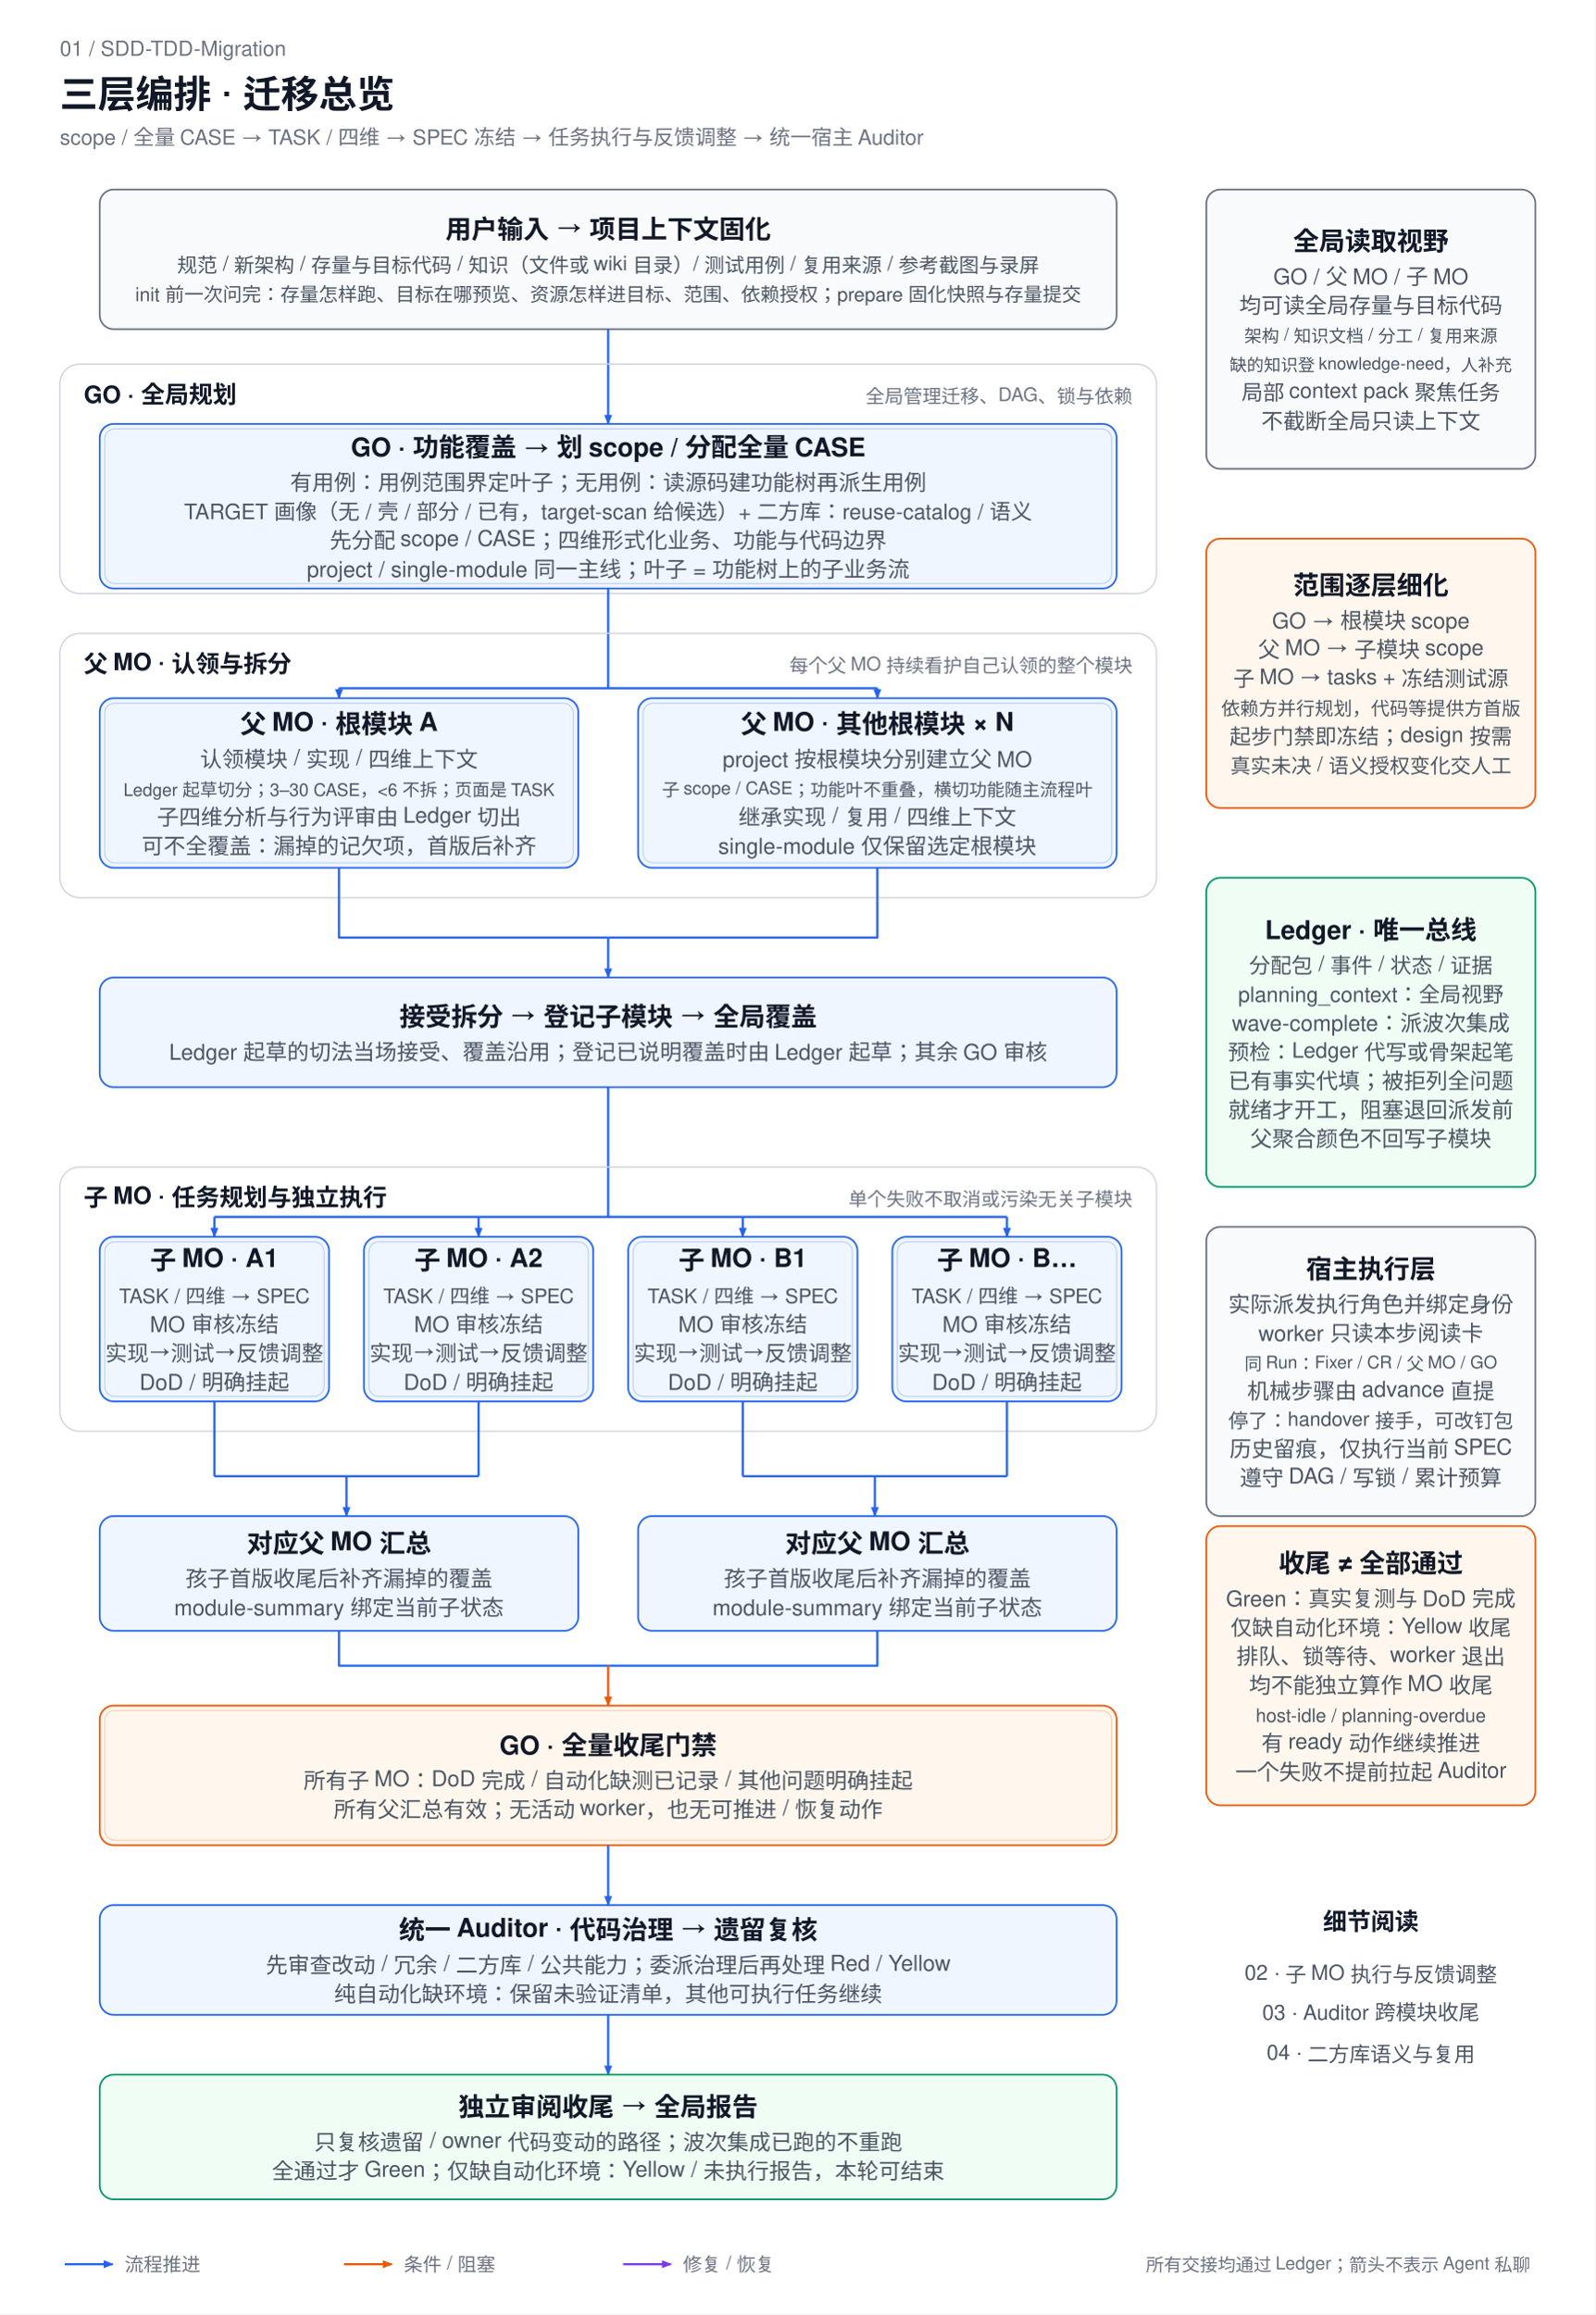
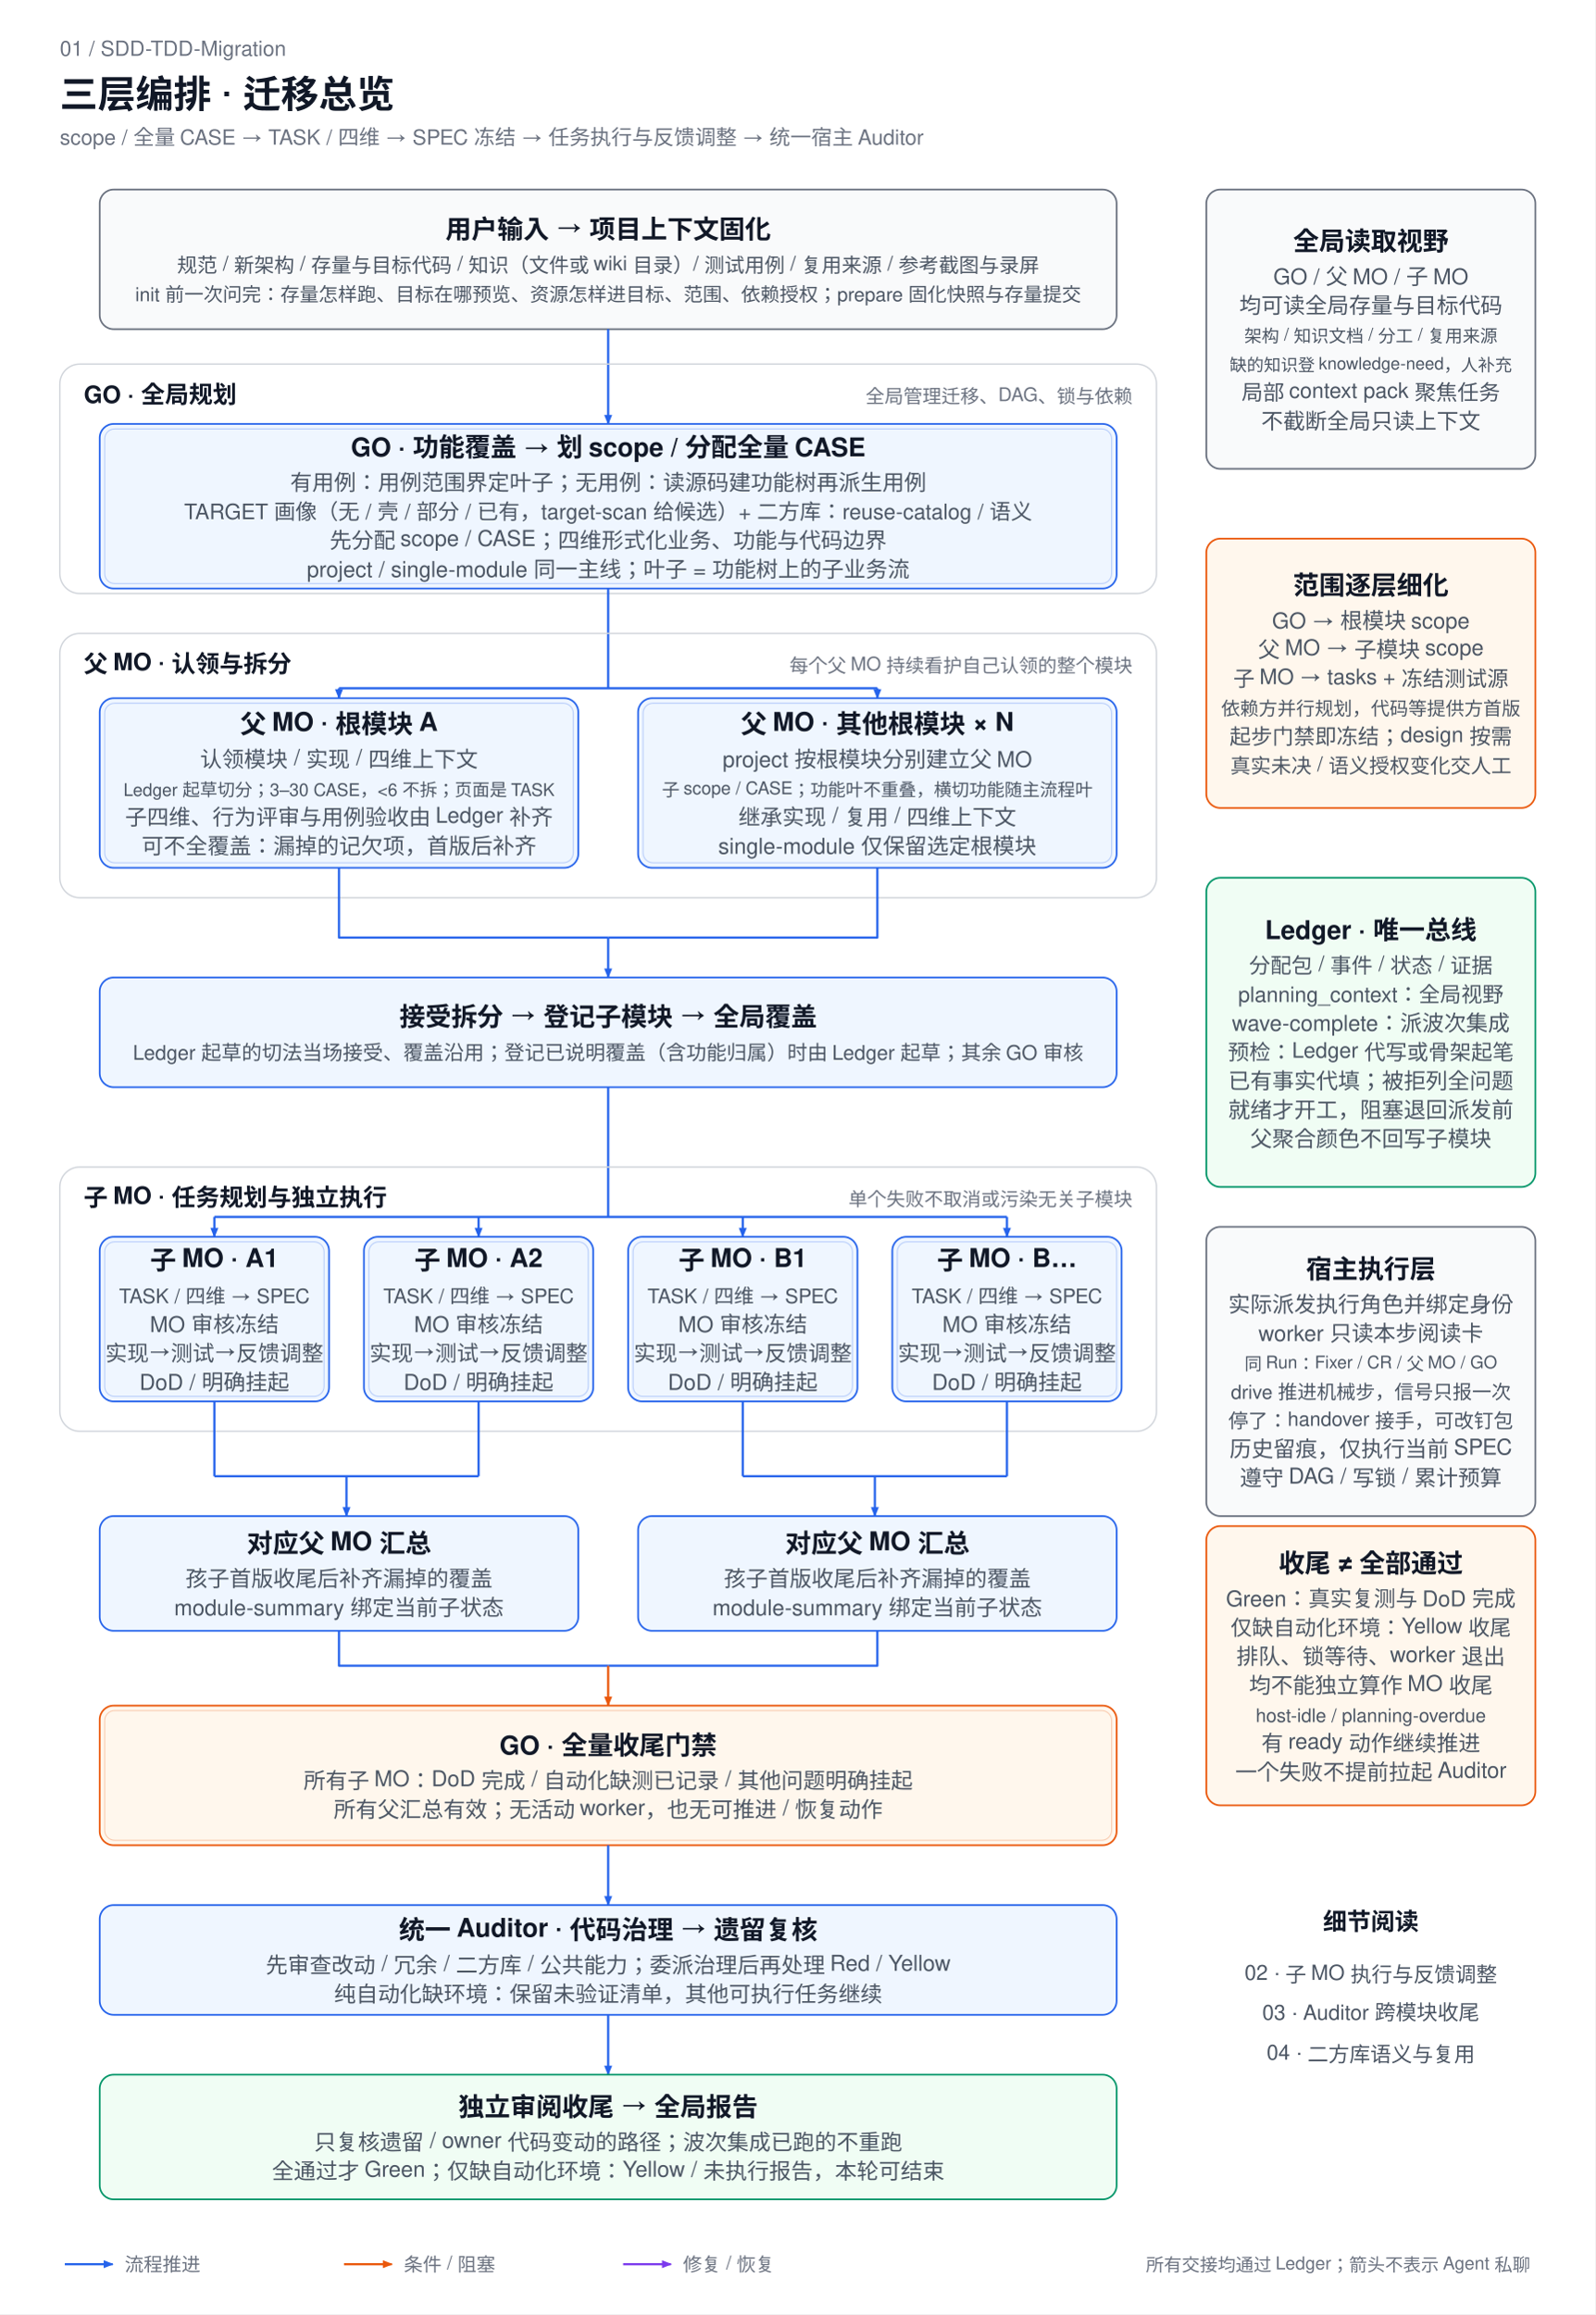
<svg xmlns="http://www.w3.org/2000/svg" width="1600" height="2320" viewBox="0 0 1600 2320" role="img" aria-labelledby="title desc">
  <style>text {font-family: "Helvetica Neue", Helvetica, Arial, "PingFang SC", "Microsoft YaHei", sans-serif;}</style>
  <defs>
    <marker id="arrow-blue" markerWidth="10" markerHeight="8" refX="9" refY="4" orient="auto" markerUnits="userSpaceOnUse">
      <path d="M0,0 L10,4 L0,8 Z" fill="#2563eb" />
    </marker>
    <marker id="arrow-orange" markerWidth="10" markerHeight="8" refX="9" refY="4" orient="auto" markerUnits="userSpaceOnUse">
      <path d="M0,0 L10,4 L0,8 Z" fill="#ea580c" />
    </marker>
    <marker id="arrow-green" markerWidth="10" markerHeight="8" refX="9" refY="4" orient="auto" markerUnits="userSpaceOnUse">
      <path d="M0,0 L10,4 L0,8 Z" fill="#059669" />
    </marker>
    <marker id="arrow-purple" markerWidth="10" markerHeight="8" refX="9" refY="4" orient="auto" markerUnits="userSpaceOnUse">
      <path d="M0,0 L10,4 L0,8 Z" fill="#7c3aed" />
    </marker>
    <marker id="arrow-gray" markerWidth="10" markerHeight="8" refX="9" refY="4" orient="auto" markerUnits="userSpaceOnUse">
      <path d="M0,0 L10,4 L0,8 Z" fill="#6b7280" />
    </marker>
  </defs>
  <rect width="1600" height="2320" fill="white" />
  <text x="60" y="56" font-size="21.00" fill="#6b7280" text-anchor="start" font-weight="400">01  /  SDD-TDD-Migration</text>
  <text x="60" y="108" font-size="38.00" fill="#111827" text-anchor="start" font-weight="700">三层编排 · 迁移总览</text>
  <text x="60" y="145" font-size="21.00" fill="#6b7280" text-anchor="start" font-weight="400">scope / 全量 CASE → TASK / 四维 → SPEC 冻结 → 任务执行与反馈调整 → 统一宿主 Auditor</text>
  <rect x="100" y="190" width="1020" height="140" rx="14" fill="#f9fafb" stroke="#6b7280" stroke-width="1.7" />
  <text x="610.0" y="239.0" font-size="26.00" fill="#111827" text-anchor="middle" font-weight="650">用户输入 → 项目上下文固化</text>
  <text x="610.0" y="273.0" font-size="20.16" fill="#4b5563" text-anchor="middle" font-weight="400">规范 / 新架构 / 存量与目标代码 / 知识（文件或 wiki 目录）/ 测试用例 / 复用来源 / 参考截图与录屏</text>
  <text x="610.0" y="302.0" font-size="19.26" fill="#4b5563" text-anchor="middle" font-weight="400">init 前一次问完：存量怎样跑、目标在哪预览、资源怎样进目标、范围、依赖授权；prepare 固化快照与存量提交</text>
  <path d="M610,330 L610,425" fill="none" stroke="#2563eb" stroke-width="2.2" stroke-linejoin="round" marker-end="url(#arrow-blue)" />
  <rect x="60" y="365" width="1100" height="230" rx="20" fill="none" stroke="#d1d5db" stroke-width="1.4" />
  <text x="84" y="404" font-size="24.00" fill="#111827" text-anchor="start" font-weight="650">GO  ·  全局规划</text>
  <text x="1136" y="404" font-size="19.00" fill="#6b7280" text-anchor="end" font-weight="400">全局管理迁移、DAG、锁与依赖</text>
  <rect x="100" y="425" width="1020" height="165" rx="14" fill="#eff6ff" stroke="#2563eb" stroke-width="1.7" />
  <rect x="105" y="430" width="1010" height="155" rx="10" fill="none" stroke="#2563eb" stroke-opacity="0.28" />
  <text x="610.0" y="457.5" font-size="26.00" fill="#111827" text-anchor="middle" font-weight="650">GO · 功能覆盖 → 划 scope / 分配全量 CASE</text>
  <text x="610.0" y="491.5" font-size="22.00" fill="#4b5563" text-anchor="middle" font-weight="400">有用例：用例范围界定叶子；无用例：读源码建功能树再派生用例</text>
  <text x="610.0" y="520.5" font-size="21.42" fill="#4b5563" text-anchor="middle" font-weight="400">TARGET 画像（无 / 壳 / 部分 / 已有，target-scan 给候选）+ 二方库：reuse-catalog / 语义</text>
  <text x="610.0" y="549.5" font-size="22.00" fill="#4b5563" text-anchor="middle" font-weight="400">先分配 scope / CASE；四维形式化业务、功能与代码边界</text>
  <text x="610.0" y="578.5" font-size="22.00" fill="#4b5563" text-anchor="middle" font-weight="400">project / single-module 同一主线；叶子 = 功能树上的子业务流</text>
  <path d="M610,590 L610,690" fill="none" stroke="#2563eb" stroke-width="2.2" stroke-linejoin="round" />
  <path d="M340,690 L880,690" fill="none" stroke="#2563eb" stroke-width="2.2" stroke-linejoin="round" />
  <path d="M340,690 L340,700" fill="none" stroke="#2563eb" stroke-width="2.2" stroke-linejoin="round" marker-end="url(#arrow-blue)" />
  <path d="M880,690 L880,700" fill="none" stroke="#2563eb" stroke-width="2.2" stroke-linejoin="round" marker-end="url(#arrow-blue)" />
  <rect x="60" y="635" width="1100" height="265" rx="20" fill="none" stroke="#d1d5db" stroke-width="1.4" />
  <text x="84" y="674" font-size="24.00" fill="#111827" text-anchor="start" font-weight="650">父 MO  ·  认领与拆分</text>
  <text x="1136" y="674" font-size="19.00" fill="#6b7280" text-anchor="end" font-weight="400">每个父 MO 持续看护自己认领的整个模块</text>
  <rect x="100" y="700" width="480" height="170" rx="14" fill="#eff6ff" stroke="#2563eb" stroke-width="1.7" />
  <rect x="105" y="705" width="470" height="160" rx="10" fill="none" stroke="#2563eb" stroke-opacity="0.28" />
  <text x="340.0" y="735.0" font-size="26.00" fill="#111827" text-anchor="middle" font-weight="650">父 MO · 根模块 A</text>
  <text x="340.0" y="769.0" font-size="22.00" fill="#4b5563" text-anchor="middle" font-weight="400">认领模块 / 实现 / 四维上下文</text>
  <text x="340.0" y="798.0" font-size="17.52" fill="#4b5563" text-anchor="middle" font-weight="400">Ledger 起草切分；3–30 CASE，&lt;6 不拆；页面是 TASK</text>
-   <text x="340.0" y="827.0" font-size="22.00" fill="#4b5563" text-anchor="middle" font-weight="400">子四维分析与行为评审由 Ledger 切出</text>
+   <text x="340.0" y="827.0" font-size="21.89" fill="#4b5563" text-anchor="middle" font-weight="400">子四维、行为评审与用例验收由 Ledger 补齐</text>
  <text x="340.0" y="856.0" font-size="22.00" fill="#4b5563" text-anchor="middle" font-weight="400">可不全覆盖：漏掉的记欠项，首版后补齐</text>
  <rect x="640" y="700" width="480" height="170" rx="14" fill="#eff6ff" stroke="#2563eb" stroke-width="1.7" />
  <rect x="645" y="705" width="470" height="160" rx="10" fill="none" stroke="#2563eb" stroke-opacity="0.28" />
  <text x="880.0" y="735.0" font-size="26.00" fill="#111827" text-anchor="middle" font-weight="650">父 MO · 其他根模块 × N</text>
  <text x="880.0" y="769.0" font-size="22.00" fill="#4b5563" text-anchor="middle" font-weight="400">project 按根模块分别建立父 MO</text>
  <text x="880.0" y="798.0" font-size="17.71" fill="#4b5563" text-anchor="middle" font-weight="400">子 scope / CASE；功能叶不重叠，横切功能随主流程叶</text>
  <text x="880.0" y="827.0" font-size="22.00" fill="#4b5563" text-anchor="middle" font-weight="400">继承实现 / 复用 / 四维上下文</text>
  <text x="880.0" y="856.0" font-size="22.00" fill="#4b5563" text-anchor="middle" font-weight="400">single-module 仅保留选定根模块</text>
  <path d="M340,870 L340,940 L610,940" fill="none" stroke="#2563eb" stroke-width="2.2" stroke-linejoin="round" />
  <path d="M880,870 L880,940 L610,940" fill="none" stroke="#2563eb" stroke-width="2.2" stroke-linejoin="round" />
  <path d="M610,940 L610,980" fill="none" stroke="#2563eb" stroke-width="2.2" stroke-linejoin="round" marker-end="url(#arrow-blue)" />
  <rect x="100" y="980" width="1020" height="110" rx="14" fill="#eff6ff" stroke="#2563eb" stroke-width="1.7" />
  <text x="610.0" y="1028.5" font-size="26.00" fill="#111827" text-anchor="middle" font-weight="650">接受拆分 → 登记子模块 → 全局覆盖</text>
-   <text x="610.0" y="1062.5" font-size="22.00" fill="#4b5563" text-anchor="middle" font-weight="400">Ledger 起草的切法当场接受、覆盖沿用；登记已说明覆盖时由 Ledger 起草；其余 GO 审核</text>
+   <text x="610.0" y="1062.5" font-size="20.27" fill="#4b5563" text-anchor="middle" font-weight="400">Ledger 起草的切法当场接受、覆盖沿用；登记已说明覆盖（含功能归属）时由 Ledger 起草；其余 GO 审核</text>
  <path d="M610,1090 L610,1220" fill="none" stroke="#2563eb" stroke-width="2.2" stroke-linejoin="round" />
  <path d="M215,1220 L1010,1220" fill="none" stroke="#2563eb" stroke-width="2.2" stroke-linejoin="round" />
  <rect x="60" y="1170" width="1100" height="265" rx="20" fill="none" stroke="#d1d5db" stroke-width="1.4" />
  <text x="84" y="1209" font-size="24.00" fill="#111827" text-anchor="start" font-weight="650">子 MO  ·  任务规划与独立执行</text>
  <text x="1136" y="1209" font-size="19.00" fill="#6b7280" text-anchor="end" font-weight="400">单个失败不取消或污染无关子模块</text>
  <path d="M215,1220 L215,1240" fill="none" stroke="#2563eb" stroke-width="2.2" stroke-linejoin="round" marker-end="url(#arrow-blue)" />
  <rect x="100" y="1240" width="230" height="165" rx="14" fill="#eff6ff" stroke="#2563eb" stroke-width="1.7" />
  <rect x="105" y="1245" width="220" height="155" rx="10" fill="none" stroke="#2563eb" stroke-opacity="0.28" />
  <text x="215.0" y="1272.5" font-size="26.00" fill="#111827" text-anchor="middle" font-weight="650">子 MO · A1</text>
  <text x="215.0" y="1306.5" font-size="20.04" fill="#4b5563" text-anchor="middle" font-weight="400">TASK / 四维 → SPEC</text>
  <text x="215.0" y="1335.5" font-size="22.00" fill="#4b5563" text-anchor="middle" font-weight="400">MO 审核冻结</text>
  <text x="215.0" y="1364.5" font-size="21.88" fill="#4b5563" text-anchor="middle" font-weight="400">实现→测试→反馈调整</text>
  <text x="215.0" y="1393.5" font-size="22.00" fill="#4b5563" text-anchor="middle" font-weight="400">DoD / 明确挂起</text>
  <path d="M480,1220 L480,1240" fill="none" stroke="#2563eb" stroke-width="2.2" stroke-linejoin="round" marker-end="url(#arrow-blue)" />
  <rect x="365" y="1240" width="230" height="165" rx="14" fill="#eff6ff" stroke="#2563eb" stroke-width="1.7" />
  <rect x="370" y="1245" width="220" height="155" rx="10" fill="none" stroke="#2563eb" stroke-opacity="0.28" />
  <text x="480.0" y="1272.5" font-size="26.00" fill="#111827" text-anchor="middle" font-weight="650">子 MO · A2</text>
  <text x="480.0" y="1306.5" font-size="20.04" fill="#4b5563" text-anchor="middle" font-weight="400">TASK / 四维 → SPEC</text>
  <text x="480.0" y="1335.5" font-size="22.00" fill="#4b5563" text-anchor="middle" font-weight="400">MO 审核冻结</text>
  <text x="480.0" y="1364.5" font-size="21.88" fill="#4b5563" text-anchor="middle" font-weight="400">实现→测试→反馈调整</text>
  <text x="480.0" y="1393.5" font-size="22.00" fill="#4b5563" text-anchor="middle" font-weight="400">DoD / 明确挂起</text>
  <path d="M745,1220 L745,1240" fill="none" stroke="#2563eb" stroke-width="2.2" stroke-linejoin="round" marker-end="url(#arrow-blue)" />
  <rect x="630" y="1240" width="230" height="165" rx="14" fill="#eff6ff" stroke="#2563eb" stroke-width="1.7" />
  <rect x="635" y="1245" width="220" height="155" rx="10" fill="none" stroke="#2563eb" stroke-opacity="0.28" />
  <text x="745.0" y="1272.5" font-size="26.00" fill="#111827" text-anchor="middle" font-weight="650">子 MO · B1</text>
  <text x="745.0" y="1306.5" font-size="20.04" fill="#4b5563" text-anchor="middle" font-weight="400">TASK / 四维 → SPEC</text>
  <text x="745.0" y="1335.5" font-size="22.00" fill="#4b5563" text-anchor="middle" font-weight="400">MO 审核冻结</text>
  <text x="745.0" y="1364.5" font-size="21.88" fill="#4b5563" text-anchor="middle" font-weight="400">实现→测试→反馈调整</text>
  <text x="745.0" y="1393.5" font-size="22.00" fill="#4b5563" text-anchor="middle" font-weight="400">DoD / 明确挂起</text>
  <path d="M1010,1220 L1010,1240" fill="none" stroke="#2563eb" stroke-width="2.2" stroke-linejoin="round" marker-end="url(#arrow-blue)" />
  <rect x="895" y="1240" width="230" height="165" rx="14" fill="#eff6ff" stroke="#2563eb" stroke-width="1.7" />
  <rect x="900" y="1245" width="220" height="155" rx="10" fill="none" stroke="#2563eb" stroke-opacity="0.28" />
  <text x="1010.0" y="1272.5" font-size="26.00" fill="#111827" text-anchor="middle" font-weight="650">子 MO · B…</text>
  <text x="1010.0" y="1306.5" font-size="20.04" fill="#4b5563" text-anchor="middle" font-weight="400">TASK / 四维 → SPEC</text>
  <text x="1010.0" y="1335.5" font-size="22.00" fill="#4b5563" text-anchor="middle" font-weight="400">MO 审核冻结</text>
  <text x="1010.0" y="1364.5" font-size="21.88" fill="#4b5563" text-anchor="middle" font-weight="400">实现→测试→反馈调整</text>
  <text x="1010.0" y="1393.5" font-size="22.00" fill="#4b5563" text-anchor="middle" font-weight="400">DoD / 明确挂起</text>
  <path d="M215,1405 L215,1480" fill="none" stroke="#2563eb" stroke-width="2.2" stroke-linejoin="round" />
  <path d="M480,1405 L480,1480" fill="none" stroke="#2563eb" stroke-width="2.2" stroke-linejoin="round" />
  <path d="M215,1480 L480,1480" fill="none" stroke="#2563eb" stroke-width="2.2" stroke-linejoin="round" />
  <path d="M347.5,1480 L347.5,1520" fill="none" stroke="#2563eb" stroke-width="2.2" stroke-linejoin="round" marker-end="url(#arrow-blue)" />
  <rect x="100" y="1520" width="480" height="115" rx="14" fill="#eff6ff" stroke="#2563eb" stroke-width="1.7" />
  <text x="340.0" y="1556.5" font-size="26.00" fill="#111827" text-anchor="middle" font-weight="650">对应父 MO 汇总</text>
  <text x="340.0" y="1590.5" font-size="22.00" fill="#4b5563" text-anchor="middle" font-weight="400">孩子首版收尾后补齐漏掉的覆盖</text>
  <text x="340.0" y="1619.5" font-size="22.00" fill="#4b5563" text-anchor="middle" font-weight="400">module-summary 绑定当前子状态</text>
  <path d="M745,1405 L745,1480" fill="none" stroke="#2563eb" stroke-width="2.2" stroke-linejoin="round" />
  <path d="M1010,1405 L1010,1480" fill="none" stroke="#2563eb" stroke-width="2.2" stroke-linejoin="round" />
  <path d="M745,1480 L1010,1480" fill="none" stroke="#2563eb" stroke-width="2.2" stroke-linejoin="round" />
  <path d="M877.5,1480 L877.5,1520" fill="none" stroke="#2563eb" stroke-width="2.2" stroke-linejoin="round" marker-end="url(#arrow-blue)" />
  <rect x="640" y="1520" width="480" height="115" rx="14" fill="#eff6ff" stroke="#2563eb" stroke-width="1.7" />
  <text x="880.0" y="1556.5" font-size="26.00" fill="#111827" text-anchor="middle" font-weight="650">对应父 MO 汇总</text>
  <text x="880.0" y="1590.5" font-size="22.00" fill="#4b5563" text-anchor="middle" font-weight="400">孩子首版收尾后补齐漏掉的覆盖</text>
  <text x="880.0" y="1619.5" font-size="22.00" fill="#4b5563" text-anchor="middle" font-weight="400">module-summary 绑定当前子状态</text>
  <path d="M340,1635 L340,1670 L610,1670" fill="none" stroke="#2563eb" stroke-width="2.2" stroke-linejoin="round" />
  <path d="M880,1635 L880,1670 L610,1670" fill="none" stroke="#2563eb" stroke-width="2.2" stroke-linejoin="round" />
  <path d="M610,1670 L610,1710" fill="none" stroke="#ea580c" stroke-width="2.2" stroke-linejoin="round" marker-end="url(#arrow-orange)" />
  <rect x="100" y="1710" width="1020" height="140" rx="14" fill="#fff7ed" stroke="#ea580c" stroke-width="1.7" />
  <rect x="105" y="1715" width="1010" height="130" rx="10" fill="none" stroke="#ea580c" stroke-opacity="0.28" />
  <text x="610.0" y="1759.0" font-size="26.00" fill="#111827" text-anchor="middle" font-weight="650">GO · 全量收尾门禁</text>
  <text x="610.0" y="1793.0" font-size="22.00" fill="#4b5563" text-anchor="middle" font-weight="400">所有子 MO：DoD 完成 / 自动化缺测已记录 / 其他问题明确挂起</text>
  <text x="610.0" y="1822.0" font-size="22.00" fill="#4b5563" text-anchor="middle" font-weight="400">所有父汇总有效；无活动 worker，也无可推进 / 恢复动作</text>
  <path d="M610,1850 L610,1910" fill="none" stroke="#2563eb" stroke-width="2.2" stroke-linejoin="round" marker-end="url(#arrow-blue)" />
  <rect x="100" y="1910" width="1020" height="110" rx="14" fill="#eff6ff" stroke="#2563eb" stroke-width="1.7" />
  <text x="610.0" y="1944.0" font-size="26.00" fill="#111827" text-anchor="middle" font-weight="650">统一 Auditor · 代码治理 → 遗留复核</text>
  <text x="610.0" y="1978.0" font-size="22.00" fill="#4b5563" text-anchor="middle" font-weight="400">先审查改动 / 冗余 / 二方库 / 公共能力；委派治理后再处理 Red / Yellow</text>
  <text x="610.0" y="2007.0" font-size="22.00" fill="#4b5563" text-anchor="middle" font-weight="400">纯自动化缺环境：保留未验证清单，其他可执行任务继续</text>
  <path d="M610,2020 L610,2080" fill="none" stroke="#2563eb" stroke-width="2.2" stroke-linejoin="round" marker-end="url(#arrow-blue)" />
  <rect x="100" y="2080" width="1020" height="125" rx="14" fill="#f0fdf4" stroke="#059669" stroke-width="1.7" />
  <text x="610.0" y="2121.5" font-size="26.00" fill="#111827" text-anchor="middle" font-weight="650">独立审阅收尾 → 全局报告</text>
  <text x="610.0" y="2155.5" font-size="22.00" fill="#4b5563" text-anchor="middle" font-weight="400">只复核遗留 / owner 代码变动的路径；波次集成已跑的不重跑</text>
  <text x="610.0" y="2184.5" font-size="22.00" fill="#4b5563" text-anchor="middle" font-weight="400">全通过才 Green；仅缺自动化环境：Yellow / 未执行报告，本轮可结束</text>
  <rect x="1210" y="190" width="330" height="280" rx="14" fill="#f9fafb" stroke="#6b7280" stroke-width="1.7" />
  <text x="1375.0" y="251.0" font-size="26.00" fill="#111827" text-anchor="middle" font-weight="650">全局读取视野</text>
  <text x="1375.0" y="285.0" font-size="22.00" fill="#4b5563" text-anchor="middle" font-weight="400">GO / 父 MO / 子 MO</text>
  <text x="1375.0" y="314.0" font-size="22.00" fill="#4b5563" text-anchor="middle" font-weight="400">均可读全局存量与目标代码</text>
  <text x="1375.0" y="343.0" font-size="17.51" fill="#4b5563" text-anchor="middle" font-weight="400">架构 / 知识文档 / 分工 / 复用来源</text>
  <text x="1375.0" y="372.0" font-size="17.09" fill="#4b5563" text-anchor="middle" font-weight="400">缺的知识登 knowledge-need，人补充</text>
  <text x="1375.0" y="401.0" font-size="21.46" fill="#4b5563" text-anchor="middle" font-weight="400">局部 context pack 聚焦任务</text>
  <text x="1375.0" y="430.0" font-size="22.00" fill="#4b5563" text-anchor="middle" font-weight="400">不截断全局只读上下文</text>
  <rect x="1210" y="540" width="330" height="270" rx="14" fill="#fff7ed" stroke="#ea580c" stroke-width="1.7" />
  <text x="1375.0" y="596.0" font-size="26.00" fill="#111827" text-anchor="middle" font-weight="650">范围逐层细化</text>
  <text x="1375.0" y="630.0" font-size="22.00" fill="#4b5563" text-anchor="middle" font-weight="400">GO → 根模块 scope</text>
  <text x="1375.0" y="659.0" font-size="22.00" fill="#4b5563" text-anchor="middle" font-weight="400">父 MO → 子模块 scope</text>
  <text x="1375.0" y="688.0" font-size="21.46" fill="#4b5563" text-anchor="middle" font-weight="400">子 MO → tasks + 冻结测试源</text>
  <text x="1375.0" y="717.0" font-size="18.75" fill="#4b5563" text-anchor="middle" font-weight="400">依赖方并行规划，代码等提供方首版</text>
  <text x="1375.0" y="746.0" font-size="21.44" fill="#4b5563" text-anchor="middle" font-weight="400">起步门禁即冻结；design 按需</text>
  <text x="1375.0" y="775.0" font-size="20.39" fill="#4b5563" text-anchor="middle" font-weight="400">真实未决 / 语义授权变化交人工</text>
  <rect x="1210" y="880" width="330" height="310" rx="14" fill="#f0fdf4" stroke="#059669" stroke-width="1.7" />
  <text x="1375.0" y="941.5" font-size="26.00" fill="#111827" text-anchor="middle" font-weight="650">Ledger · 唯一总线</text>
  <text x="1375.0" y="975.5" font-size="21.23" fill="#4b5563" text-anchor="middle" font-weight="400">分配包 / 事件 / 状态 / 证据</text>
  <text x="1375.0" y="1004.5" font-size="21.25" fill="#4b5563" text-anchor="middle" font-weight="400">planning_context：全局视野</text>
  <text x="1375.0" y="1033.5" font-size="22.00" fill="#4b5563" text-anchor="middle" font-weight="400">wave-complete：派波次集成</text>
  <text x="1375.0" y="1062.5" font-size="21.44" fill="#4b5563" text-anchor="middle" font-weight="400">预检：Ledger 代写或骨架起笔</text>
  <text x="1375.0" y="1091.5" font-size="22.00" fill="#4b5563" text-anchor="middle" font-weight="400">已有事实代填；被拒列全问题</text>
  <text x="1375.0" y="1120.5" font-size="22.00" fill="#4b5563" text-anchor="middle" font-weight="400">就绪才开工，阻塞退回派发前</text>
  <text x="1375.0" y="1149.5" font-size="22.00" fill="#4b5563" text-anchor="middle" font-weight="400">父聚合颜色不回写子模块</text>
  <rect x="1210" y="1230" width="330" height="290" rx="14" fill="#f9fafb" stroke="#6b7280" stroke-width="1.7" />
  <text x="1375.0" y="1281.5" font-size="26.00" fill="#111827" text-anchor="middle" font-weight="650">宿主执行层</text>
  <text x="1375.0" y="1315.5" font-size="22.00" fill="#4b5563" text-anchor="middle" font-weight="400">实际派发执行角色并绑定身份</text>
  <text x="1375.0" y="1344.5" font-size="22.00" fill="#4b5563" text-anchor="middle" font-weight="400">worker 只读本步阅读卡</text>
  <text x="1375.0" y="1373.5" font-size="17.39" fill="#4b5563" text-anchor="middle" font-weight="400">同 Run：Fixer / CR / 父 MO / GO</text>
-   <text x="1375.0" y="1402.5" font-size="22.00" fill="#4b5563" text-anchor="middle" font-weight="400">机械步骤由 advance 直提</text>
+   <text x="1375.0" y="1402.5" font-size="19.46" fill="#4b5563" text-anchor="middle" font-weight="400">drive 推进机械步，信号只报一次</text>
  <text x="1375.0" y="1431.5" font-size="19.83" fill="#4b5563" text-anchor="middle" font-weight="400">停了：handover 接手，可改钉包</text>
  <text x="1375.0" y="1460.5" font-size="22.00" fill="#4b5563" text-anchor="middle" font-weight="400">历史留痕，仅执行当前 SPEC</text>
  <text x="1375.0" y="1489.5" font-size="21.90" fill="#4b5563" text-anchor="middle" font-weight="400">遵守 DAG / 写锁 / 累计预算</text>
  <rect x="1210" y="1530" width="330" height="280" rx="14" fill="#fff7ed" stroke="#ea580c" stroke-width="1.7" />
  <text x="1375.0" y="1576.5" font-size="26.00" fill="#111827" text-anchor="middle" font-weight="650">收尾 ≠ 全部通过</text>
  <text x="1375.0" y="1610.5" font-size="21.90" fill="#4b5563" text-anchor="middle" font-weight="400">Green：真实复测与 DoD 完成</text>
  <text x="1375.0" y="1639.5" font-size="21.44" fill="#4b5563" text-anchor="middle" font-weight="400">仅缺自动化环境：Yellow 收尾</text>
  <text x="1375.0" y="1668.5" font-size="22.00" fill="#4b5563" text-anchor="middle" font-weight="400">排队、锁等待、worker 退出</text>
  <text x="1375.0" y="1697.5" font-size="22.00" fill="#4b5563" text-anchor="middle" font-weight="400">均不能独立算作 MO 收尾</text>
  <text x="1375.0" y="1726.5" font-size="18.80" fill="#4b5563" text-anchor="middle" font-weight="400">host-idle / planning-overdue</text>
  <text x="1375.0" y="1755.5" font-size="22.00" fill="#4b5563" text-anchor="middle" font-weight="400">有 ready 动作继续推进</text>
  <text x="1375.0" y="1784.5" font-size="22.00" fill="#4b5563" text-anchor="middle" font-weight="400">一个失败不提前拉起 Auditor</text>
  <text x="1375" y="1935" font-size="24.00" fill="#111827" text-anchor="middle" font-weight="650">细节阅读</text>
  <text x="1375" y="1985" font-size="21.00" fill="#4b5563" text-anchor="middle" font-weight="400">02 · 子 MO 执行与反馈调整</text>
  <text x="1375" y="2025" font-size="21.00" fill="#4b5563" text-anchor="middle" font-weight="400">03 · Auditor 跨模块收尾</text>
  <text x="1375" y="2065" font-size="21.00" fill="#4b5563" text-anchor="middle" font-weight="400">04 · 二方库语义与复用</text>
  <path d="M65,2270 L113,2270" fill="none" stroke="#2563eb" stroke-width="2.2" stroke-linejoin="round" marker-end="url(#arrow-blue)" />
  <text x="125" y="2277" font-size="19.00" fill="#6b7280" text-anchor="start" font-weight="400">流程推进</text>
  <path d="M345,2270 L393,2270" fill="none" stroke="#ea580c" stroke-width="2.2" stroke-linejoin="round" marker-end="url(#arrow-orange)" />
  <text x="405" y="2277" font-size="19.00" fill="#6b7280" text-anchor="start" font-weight="400">条件 / 阻塞</text>
  <path d="M625,2270 L673,2270" fill="none" stroke="#7c3aed" stroke-width="2.2" stroke-linejoin="round" marker-end="url(#arrow-purple)" />
  <text x="685" y="2277" font-size="19.00" fill="#6b7280" text-anchor="start" font-weight="400">修复 / 恢复</text>
  <text x="1535" y="2277" font-size="18.00" fill="#6b7280" text-anchor="end" font-weight="400">所有交接均通过 Ledger；箭头不表示 Agent 私聊</text>
</svg>
